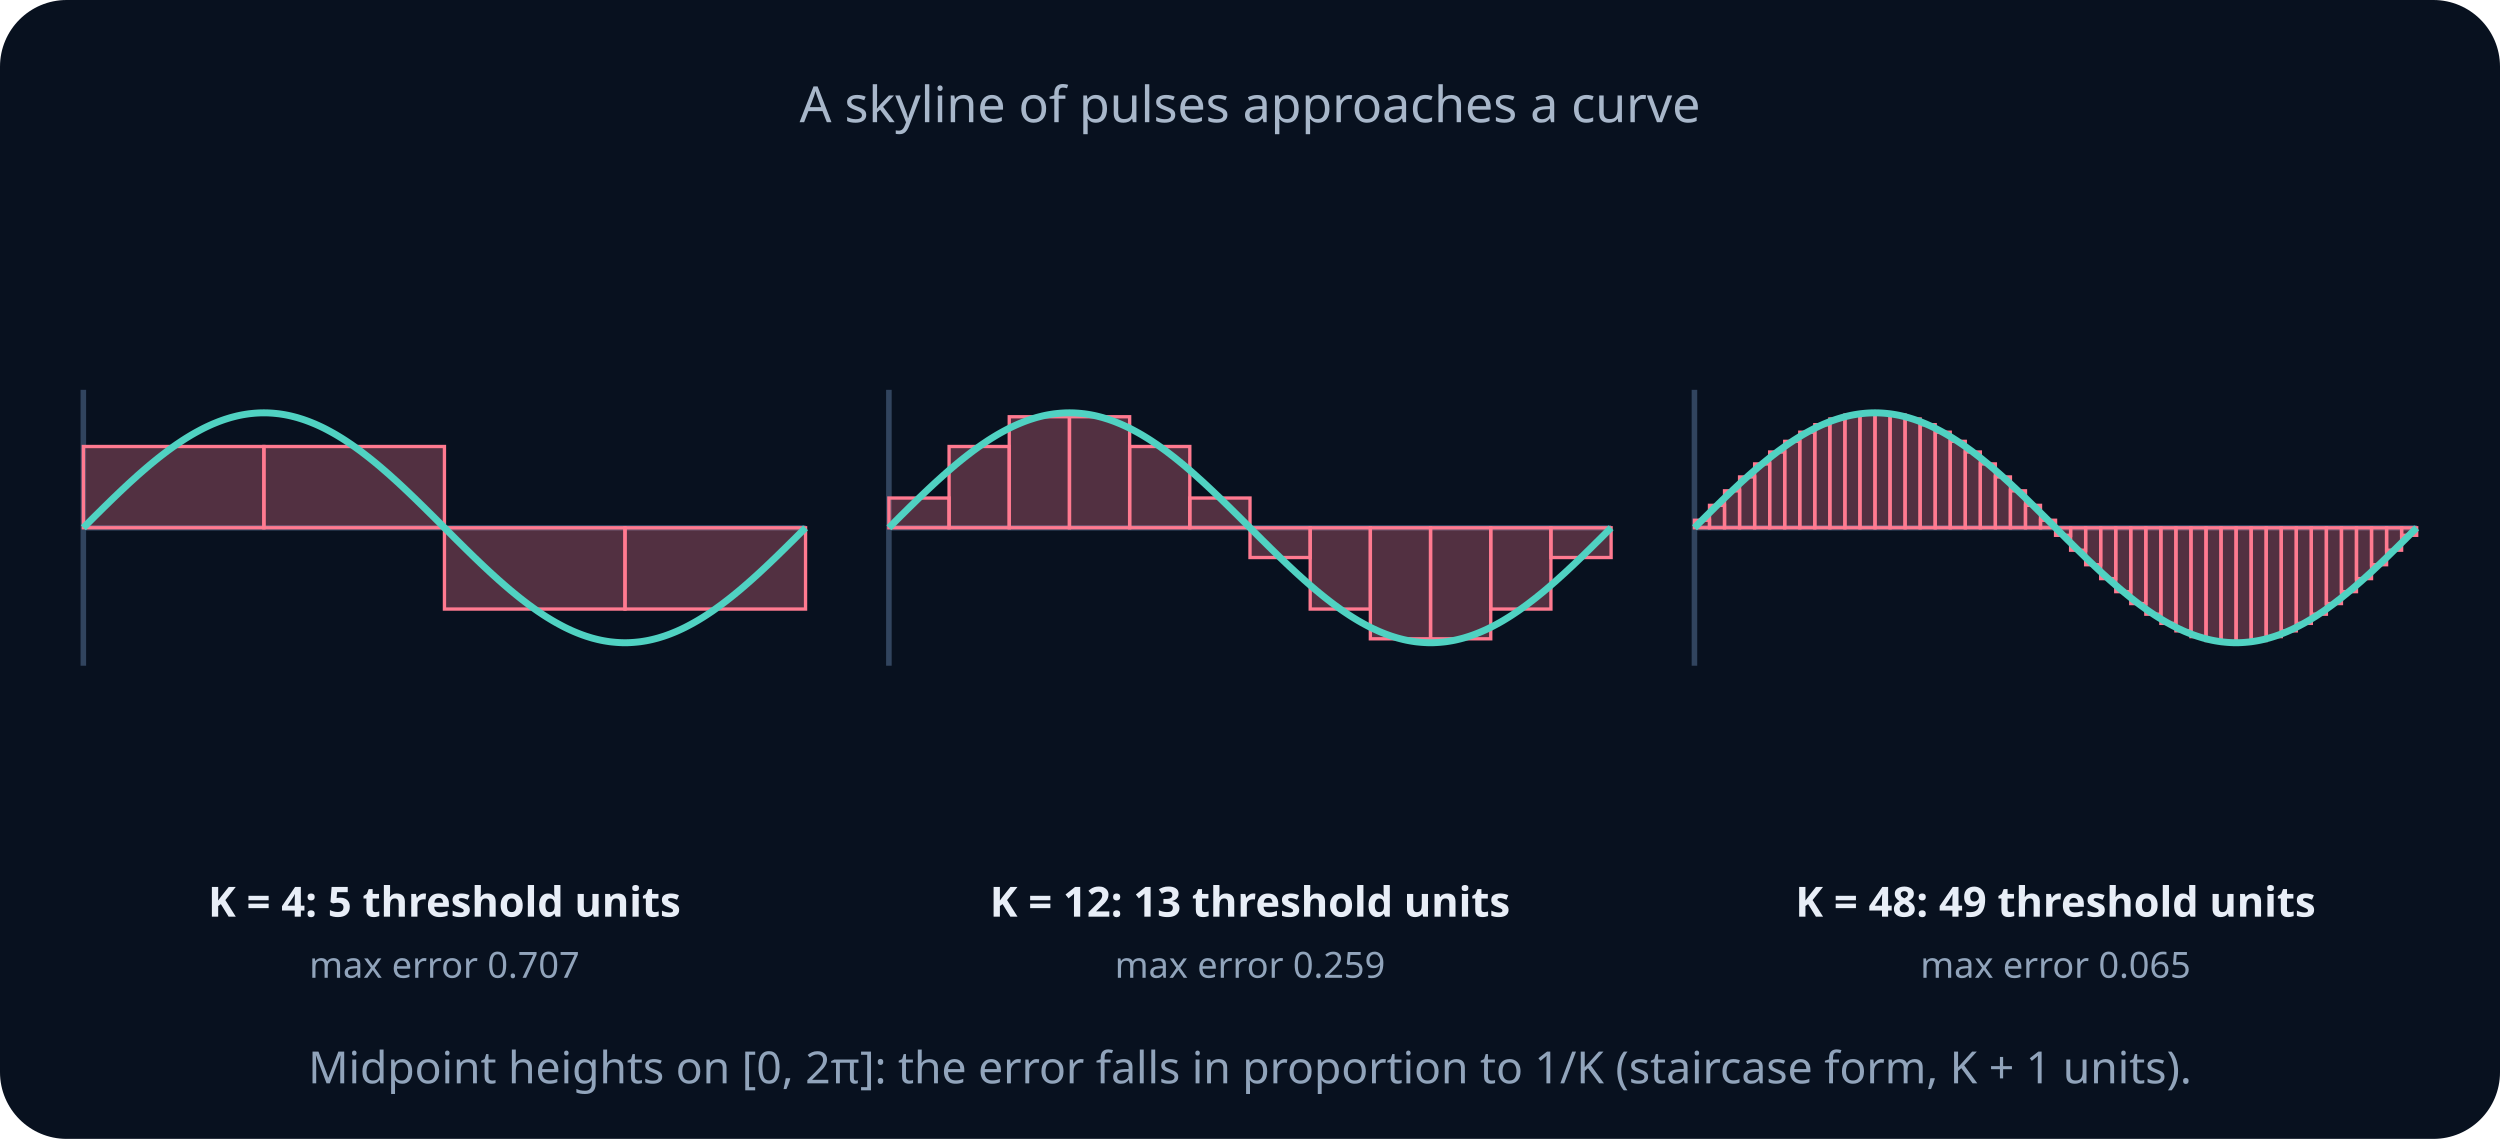
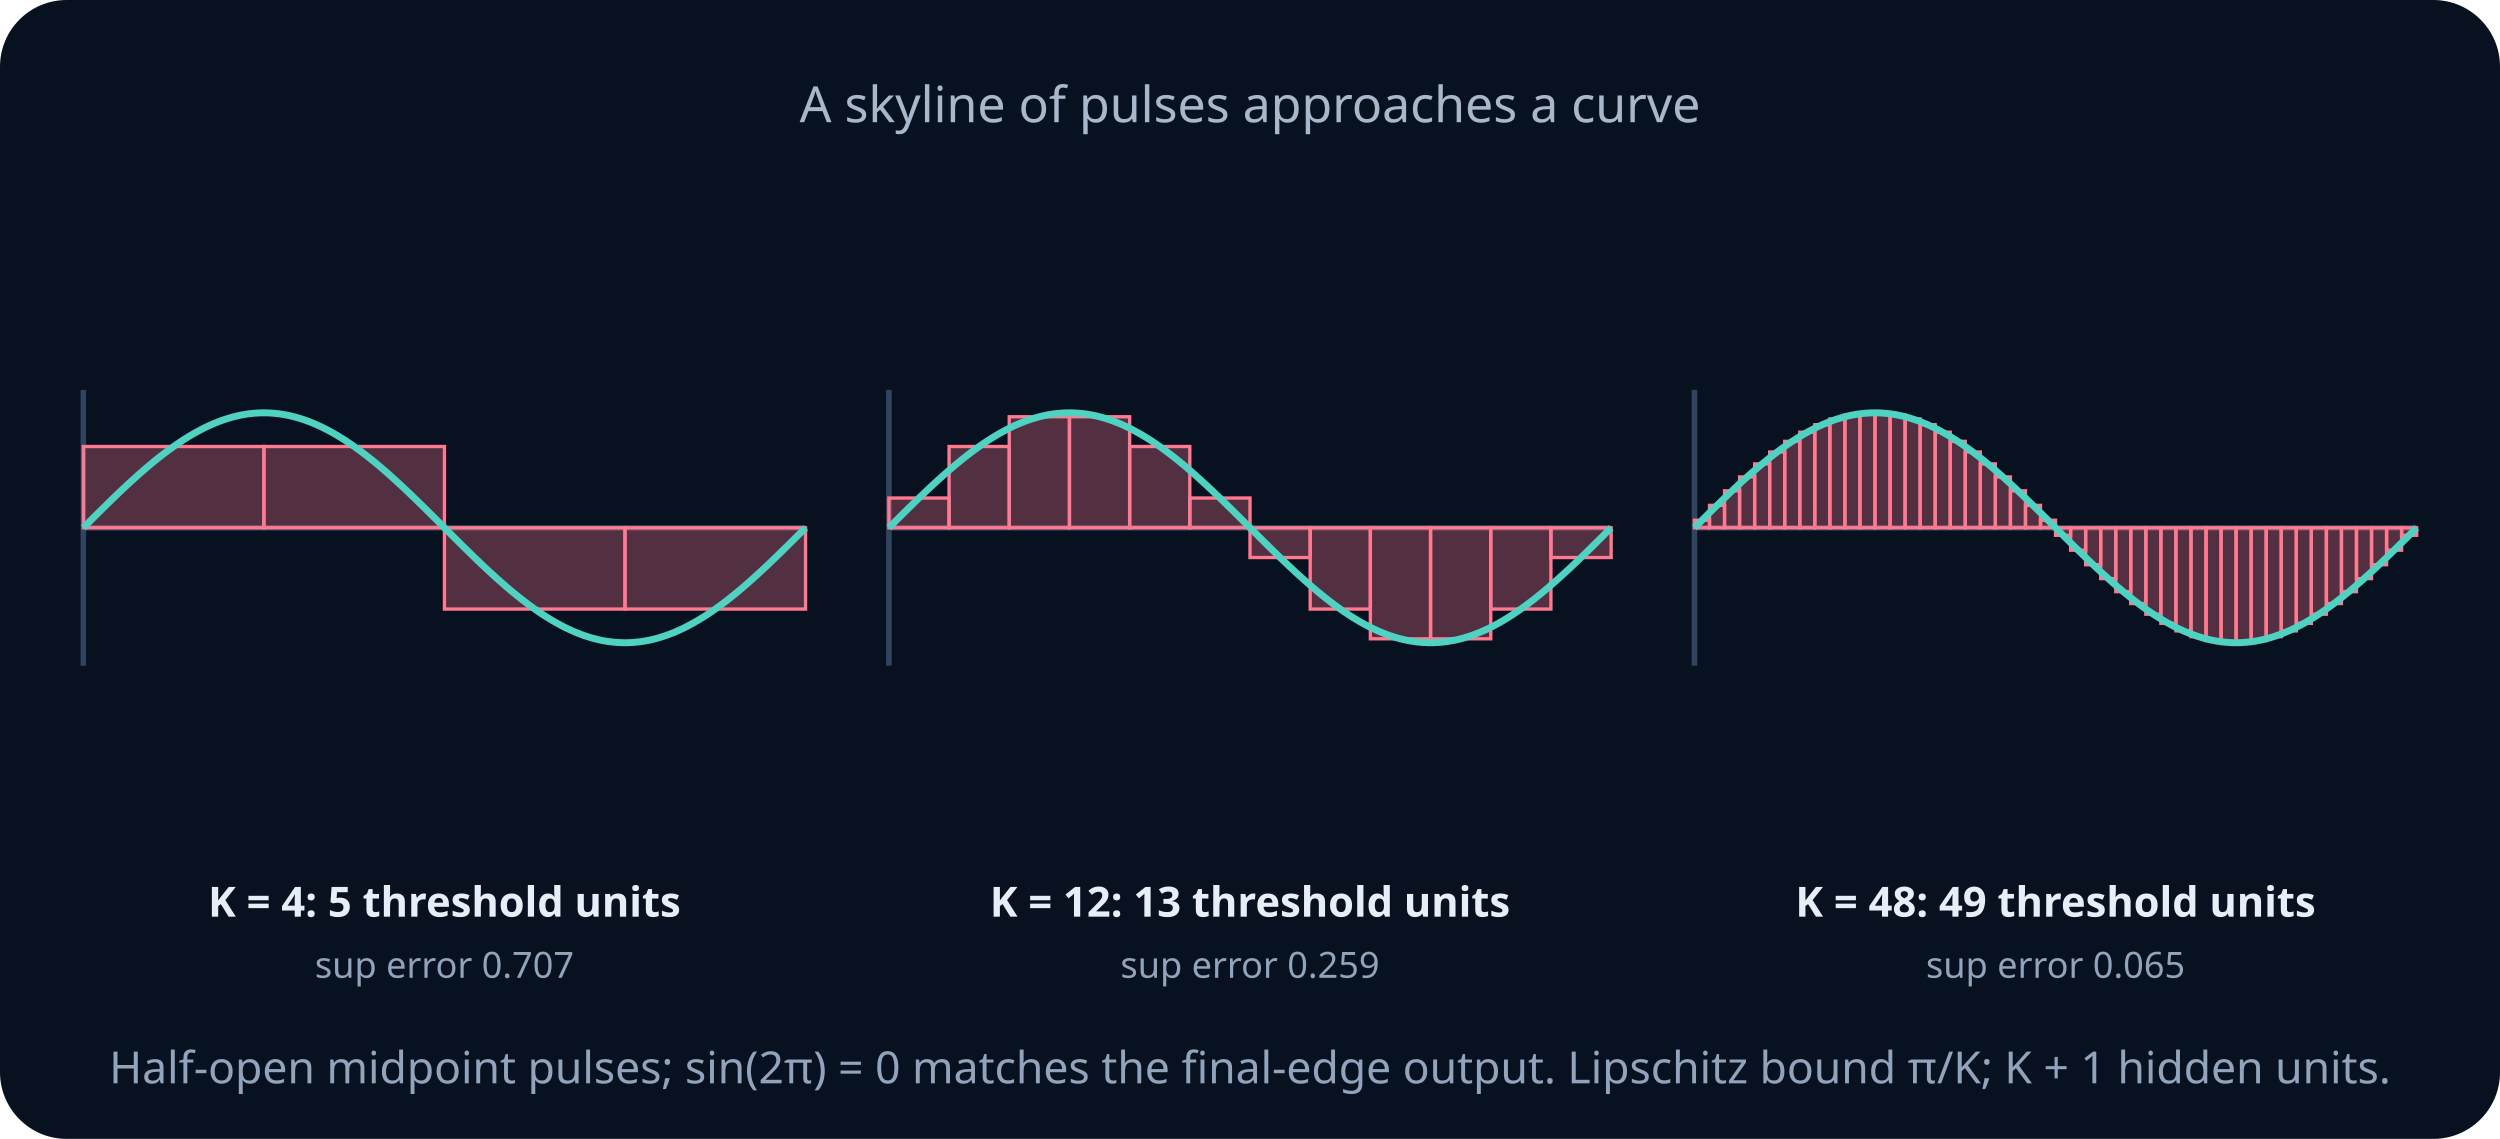
<svg xmlns="http://www.w3.org/2000/svg" width="900" height="410" viewBox="0 0 900 410" role="img" aria-labelledby="nn01-sky-title nn01-sky-desc">
  <rect width="900" height="410" rx="24" fill="#08111f" />
  <text x="450" y="44" fill="#a8b7ca" font-family="system-ui" font-size="18" text-anchor="middle">A skyline of pulses approaches a curve</text>
  <defs>
    <clipPath id="clip-30-80">
      <rect x="30" y="140.34" width="260" height="99.31" />
    </clipPath>
  </defs>
  <path d="M30 190L290 190M30 239.66L30 140.34" stroke="#31445e" stroke-width="2" />
  <path d="M30 190L95 190L95 160.74L30 160.74Z" fill="#ff7a90" fill-opacity="0.3" stroke="#ff7a90" stroke-width="1.2" />
  <path d="M95 190L160 190L160 160.74L95 160.74Z" fill="#ff7a90" fill-opacity="0.3" stroke="#ff7a90" stroke-width="1.2" />
  <path d="M160 190L225 190L225 219.26L160 219.26Z" fill="#ff7a90" fill-opacity="0.3" stroke="#ff7a90" stroke-width="1.2" />
  <path d="M225 190L290 190L290 219.26L225 219.26Z" fill="#ff7a90" fill-opacity="0.3" stroke="#ff7a90" stroke-width="1.2" />
  <path d="M30 190L31.08 188.92L32.17 187.83L33.25 186.75L34.33 185.67L35.42 184.6L36.5 183.53L37.58 182.46L38.67 181.4L39.75 180.34L40.83 179.29L41.92 178.25L43 177.21L44.08 176.19L45.17 175.17L46.25 174.16L47.33 173.17L48.42 172.19L49.5 171.21L50.58 170.26L51.67 169.31L52.75 168.38L53.83 167.46L54.92 166.56L56 165.68L57.08 164.81L58.17 163.96L59.25 163.13L60.33 162.31L61.42 161.52L62.5 160.74L63.58 159.98L64.67 159.25L65.75 158.53L66.83 157.84L67.92 157.17L69 156.52L70.08 155.9L71.17 155.3L72.25 154.72L73.33 154.16L74.42 153.63L75.5 153.13L76.58 152.65L77.67 152.2L78.75 151.77L79.83 151.37L80.92 150.99L82 150.65L83.08 150.32L84.17 150.03L85.25 149.76L86.33 149.52L87.42 149.31L88.5 149.13L89.58 148.97L90.67 148.85L91.75 148.75L92.83 148.68L93.92 148.63L95 148.62L96.08 148.63L97.17 148.68L98.25 148.75L99.33 148.85L100.42 148.97L101.5 149.13L102.58 149.31L103.67 149.52L104.75 149.76L105.83 150.03L106.92 150.32L108 150.65L109.08 150.99L110.17 151.37L111.25 151.77L112.33 152.2L113.42 152.65L114.5 153.13L115.58 153.63L116.67 154.16L117.75 154.72L118.83 155.3L119.92 155.9L121 156.52L122.08 157.17L123.17 157.84L124.25 158.53L125.33 159.25L126.42 159.98L127.5 160.74L128.58 161.52L129.67 162.31L130.75 163.13L131.83 163.96L132.92 164.81L134 165.68L135.08 166.56L136.17 167.46L137.25 168.38L138.33 169.31L139.42 170.26L140.5 171.21L141.58 172.19L142.67 173.17L143.75 174.16L144.83 175.17L145.92 176.19L147 177.21L148.08 178.25L149.17 179.29L150.25 180.34L151.33 181.4L152.42 182.46L153.5 183.53L154.58 184.6L155.67 185.67L156.75 186.75L157.83 187.83L158.92 188.92L160 190L161.08 191.08L162.17 192.17L163.25 193.25L164.33 194.33L165.42 195.4L166.5 196.47L167.58 197.54L168.67 198.6L169.75 199.66L170.83 200.71L171.92 201.75L173 202.79L174.08 203.81L175.17 204.83L176.25 205.84L177.33 206.83L178.42 207.81L179.5 208.79L180.58 209.74L181.67 210.69L182.75 211.62L183.83 212.54L184.92 213.44L186 214.32L187.08 215.19L188.17 216.04L189.25 216.87L190.33 217.69L191.42 218.48L192.5 219.26L193.58 220.02L194.67 220.75L195.75 221.47L196.83 222.16L197.92 222.83L199 223.48L200.08 224.1L201.17 224.7L202.25 225.28L203.33 225.84L204.42 226.37L205.5 226.87L206.58 227.35L207.67 227.8L208.75 228.23L209.83 228.63L210.92 229.01L212 229.35L213.08 229.68L214.17 229.97L215.25 230.24L216.33 230.48L217.42 230.69L218.5 230.87L219.58 231.03L220.67 231.15L221.75 231.25L222.83 231.32L223.92 231.37L225 231.38L226.08 231.37L227.17 231.32L228.25 231.25L229.33 231.15L230.42 231.03L231.5 230.87L232.58 230.69L233.67 230.48L234.75 230.24L235.83 229.97L236.92 229.68L238 229.35L239.08 229.01L240.17 228.63L241.25 228.23L242.33 227.8L243.42 227.35L244.5 226.87L245.58 226.37L246.67 225.84L247.75 225.28L248.83 224.7L249.92 224.1L251 223.48L252.08 222.83L253.17 222.16L254.25 221.47L255.33 220.75L256.42 220.02L257.5 219.26L258.58 218.48L259.67 217.69L260.75 216.87L261.83 216.04L262.92 215.19L264 214.32L265.08 213.44L266.17 212.54L267.25 211.62L268.33 210.69L269.42 209.74L270.5 208.79L271.58 207.81L272.67 206.83L273.75 205.84L274.83 204.83L275.92 203.81L277 202.79L278.08 201.75L279.17 200.71L280.25 199.66L281.33 198.6L282.42 197.54L283.5 196.47L284.58 195.4L285.67 194.33L286.75 193.25L287.83 192.17L288.92 191.08L290 190" stroke="#50d2c2" stroke-width="2.5" fill="none" />
  <text x="160" y="330" fill="#e8eef7" font-family="system-ui" font-size="15" text-anchor="middle" font-weight="600">K = 4: 5 threshold units</text>
-   <text x="160" y="352" fill="#91a4bb" font-family="system-ui" font-size="13" text-anchor="middle">max error 0.707</text>
+   <text x="160" y="352" fill="#91a4bb" font-family="system-ui" font-size="13" text-anchor="middle">sup error 0.707</text>
  <defs>
    <clipPath id="clip-320-80">
      <rect x="320" y="140.34" width="260" height="99.31" />
    </clipPath>
  </defs>
  <path d="M320 190L580 190M320 239.66L320 140.34" stroke="#31445e" stroke-width="2" />
  <path d="M320 190L341.67 190L341.67 179.29L320 179.29Z" fill="#ff7a90" fill-opacity="0.3" stroke="#ff7a90" stroke-width="1.2" />
  <path d="M341.67 190L363.33 190L363.33 160.74L341.67 160.74Z" fill="#ff7a90" fill-opacity="0.3" stroke="#ff7a90" stroke-width="1.2" />
  <path d="M363.33 190L385 190L385 150.03L363.33 150.03Z" fill="#ff7a90" fill-opacity="0.3" stroke="#ff7a90" stroke-width="1.2" />
  <path d="M385 190L406.67 190L406.67 150.03L385 150.03Z" fill="#ff7a90" fill-opacity="0.3" stroke="#ff7a90" stroke-width="1.2" />
  <path d="M406.67 190L428.33 190L428.33 160.74L406.67 160.74Z" fill="#ff7a90" fill-opacity="0.3" stroke="#ff7a90" stroke-width="1.2" />
  <path d="M428.33 190L450 190L450 179.29L428.33 179.29Z" fill="#ff7a90" fill-opacity="0.3" stroke="#ff7a90" stroke-width="1.2" />
  <path d="M450 190L471.67 190L471.67 200.71L450 200.71Z" fill="#ff7a90" fill-opacity="0.3" stroke="#ff7a90" stroke-width="1.2" />
  <path d="M471.67 190L493.33 190L493.33 219.26L471.67 219.26Z" fill="#ff7a90" fill-opacity="0.3" stroke="#ff7a90" stroke-width="1.2" />
  <path d="M493.33 190L515 190L515 229.97L493.33 229.97Z" fill="#ff7a90" fill-opacity="0.3" stroke="#ff7a90" stroke-width="1.2" />
  <path d="M515 190L536.67 190L536.67 229.97L515 229.97Z" fill="#ff7a90" fill-opacity="0.3" stroke="#ff7a90" stroke-width="1.2" />
  <path d="M536.67 190L558.33 190L558.33 219.26L536.67 219.26Z" fill="#ff7a90" fill-opacity="0.3" stroke="#ff7a90" stroke-width="1.2" />
  <path d="M558.33 190L580 190L580 200.71L558.33 200.71Z" fill="#ff7a90" fill-opacity="0.3" stroke="#ff7a90" stroke-width="1.2" />
  <path d="M320 190L321.08 188.92L322.17 187.83L323.25 186.75L324.33 185.67L325.42 184.6L326.5 183.53L327.58 182.46L328.67 181.4L329.75 180.34L330.83 179.29L331.92 178.25L333 177.21L334.08 176.19L335.17 175.17L336.25 174.16L337.33 173.17L338.42 172.19L339.5 171.21L340.58 170.26L341.67 169.31L342.75 168.38L343.83 167.46L344.92 166.56L346 165.68L347.08 164.81L348.17 163.96L349.25 163.13L350.33 162.31L351.42 161.52L352.5 160.74L353.58 159.98L354.67 159.25L355.75 158.53L356.83 157.84L357.92 157.17L359 156.52L360.08 155.9L361.17 155.3L362.25 154.72L363.33 154.16L364.42 153.63L365.5 153.13L366.58 152.65L367.67 152.2L368.75 151.77L369.83 151.37L370.92 150.99L372 150.65L373.08 150.32L374.17 150.03L375.25 149.76L376.33 149.52L377.42 149.31L378.5 149.13L379.58 148.97L380.67 148.85L381.75 148.75L382.83 148.68L383.92 148.63L385 148.62L386.08 148.63L387.17 148.68L388.25 148.75L389.33 148.85L390.42 148.97L391.5 149.13L392.58 149.31L393.67 149.52L394.75 149.76L395.83 150.03L396.92 150.32L398 150.65L399.08 150.99L400.17 151.37L401.25 151.77L402.33 152.2L403.42 152.65L404.5 153.13L405.58 153.63L406.67 154.16L407.75 154.72L408.83 155.3L409.92 155.9L411 156.52L412.08 157.17L413.17 157.84L414.25 158.53L415.33 159.25L416.42 159.98L417.5 160.74L418.58 161.52L419.67 162.31L420.75 163.13L421.83 163.96L422.92 164.81L424 165.68L425.08 166.56L426.17 167.46L427.25 168.38L428.33 169.31L429.42 170.26L430.5 171.21L431.58 172.19L432.67 173.17L433.75 174.16L434.83 175.17L435.92 176.19L437 177.21L438.08 178.25L439.17 179.29L440.25 180.34L441.33 181.4L442.42 182.46L443.5 183.53L444.58 184.6L445.67 185.67L446.75 186.75L447.83 187.83L448.92 188.92L450 190L451.08 191.08L452.17 192.17L453.25 193.25L454.33 194.33L455.42 195.4L456.5 196.47L457.58 197.54L458.67 198.6L459.75 199.66L460.83 200.71L461.92 201.75L463 202.79L464.08 203.81L465.17 204.83L466.25 205.84L467.33 206.83L468.42 207.81L469.5 208.79L470.58 209.74L471.67 210.69L472.75 211.62L473.83 212.54L474.92 213.44L476 214.32L477.08 215.19L478.17 216.04L479.25 216.87L480.33 217.69L481.42 218.48L482.5 219.26L483.58 220.02L484.67 220.75L485.75 221.47L486.83 222.16L487.92 222.83L489 223.48L490.08 224.1L491.17 224.7L492.25 225.28L493.33 225.84L494.42 226.37L495.5 226.87L496.58 227.35L497.67 227.8L498.75 228.23L499.83 228.63L500.92 229.01L502 229.35L503.08 229.68L504.17 229.97L505.25 230.24L506.33 230.48L507.42 230.69L508.5 230.87L509.58 231.03L510.67 231.15L511.75 231.25L512.83 231.32L513.92 231.37L515 231.38L516.08 231.37L517.17 231.32L518.25 231.25L519.33 231.15L520.42 231.03L521.5 230.87L522.58 230.69L523.67 230.48L524.75 230.24L525.83 229.97L526.92 229.68L528 229.35L529.08 229.01L530.17 228.63L531.25 228.23L532.33 227.8L533.42 227.35L534.5 226.87L535.58 226.37L536.67 225.84L537.75 225.28L538.83 224.7L539.92 224.1L541 223.48L542.08 222.83L543.17 222.16L544.25 221.47L545.33 220.75L546.42 220.02L547.5 219.26L548.58 218.48L549.67 217.69L550.75 216.87L551.83 216.04L552.92 215.19L554 214.32L555.08 213.44L556.17 212.54L557.25 211.62L558.33 210.69L559.42 209.74L560.5 208.79L561.58 207.81L562.67 206.83L563.75 205.84L564.83 204.83L565.92 203.81L567 202.79L568.08 201.75L569.17 200.71L570.25 199.66L571.33 198.6L572.42 197.54L573.5 196.47L574.58 195.4L575.67 194.33L576.75 193.25L577.83 192.17L578.92 191.08L580 190" stroke="#50d2c2" stroke-width="2.5" fill="none" />
  <text x="450" y="330" fill="#e8eef7" font-family="system-ui" font-size="15" text-anchor="middle" font-weight="600">K = 12: 13 threshold units</text>
-   <text x="450" y="352" fill="#91a4bb" font-family="system-ui" font-size="13" text-anchor="middle">max error 0.259</text>
+   <text x="450" y="352" fill="#91a4bb" font-family="system-ui" font-size="13" text-anchor="middle">sup error 0.259</text>
  <defs>
    <clipPath id="clip-610-80">
      <rect x="610" y="140.34" width="260" height="99.31" />
    </clipPath>
  </defs>
  <path d="M610 190L870 190M610 239.66L610 140.34" stroke="#31445e" stroke-width="2" />
  <path d="M610 190L615.42 190L615.42 187.29L610 187.29Z" fill="#ff7a90" fill-opacity="0.3" stroke="#ff7a90" stroke-width="1.2" />
  <path d="M615.42 190L620.83 190L620.83 181.93L615.42 181.93Z" fill="#ff7a90" fill-opacity="0.3" stroke="#ff7a90" stroke-width="1.2" />
  <path d="M620.83 190L626.25 190L626.25 176.7L620.83 176.7Z" fill="#ff7a90" fill-opacity="0.3" stroke="#ff7a90" stroke-width="1.2" />
  <path d="M626.25 190L631.67 190L631.67 171.7L626.25 171.7Z" fill="#ff7a90" fill-opacity="0.3" stroke="#ff7a90" stroke-width="1.2" />
  <path d="M631.67 190L637.08 190L637.08 167.01L631.67 167.01Z" fill="#ff7a90" fill-opacity="0.3" stroke="#ff7a90" stroke-width="1.2" />
  <path d="M637.08 190L642.5 190L642.5 162.72L637.08 162.72Z" fill="#ff7a90" fill-opacity="0.3" stroke="#ff7a90" stroke-width="1.2" />
  <path d="M642.5 190L647.92 190L647.92 158.89L642.5 158.89Z" fill="#ff7a90" fill-opacity="0.3" stroke="#ff7a90" stroke-width="1.2" />
  <path d="M647.92 190L653.33 190L653.33 155.59L647.92 155.59Z" fill="#ff7a90" fill-opacity="0.3" stroke="#ff7a90" stroke-width="1.2" />
  <path d="M653.33 190L658.75 190L658.75 152.89L653.33 152.89Z" fill="#ff7a90" fill-opacity="0.3" stroke="#ff7a90" stroke-width="1.2" />
  <path d="M658.75 190L664.17 190L664.17 150.82L658.75 150.82Z" fill="#ff7a90" fill-opacity="0.3" stroke="#ff7a90" stroke-width="1.2" />
  <path d="M664.17 190L669.58 190L669.58 149.41L664.17 149.41Z" fill="#ff7a90" fill-opacity="0.3" stroke="#ff7a90" stroke-width="1.2" />
  <path d="M669.58 190L675 190L675 148.71L669.58 148.71Z" fill="#ff7a90" fill-opacity="0.3" stroke="#ff7a90" stroke-width="1.2" />
  <path d="M675 190L680.42 190L680.42 148.71L675 148.71Z" fill="#ff7a90" fill-opacity="0.3" stroke="#ff7a90" stroke-width="1.2" />
  <path d="M680.42 190L685.83 190L685.83 149.41L680.42 149.41Z" fill="#ff7a90" fill-opacity="0.3" stroke="#ff7a90" stroke-width="1.2" />
  <path d="M685.83 190L691.25 190L691.25 150.82L685.83 150.82Z" fill="#ff7a90" fill-opacity="0.3" stroke="#ff7a90" stroke-width="1.2" />
  <path d="M691.25 190L696.67 190L696.67 152.89L691.25 152.89Z" fill="#ff7a90" fill-opacity="0.3" stroke="#ff7a90" stroke-width="1.2" />
  <path d="M696.67 190L702.08 190L702.08 155.59L696.67 155.59Z" fill="#ff7a90" fill-opacity="0.3" stroke="#ff7a90" stroke-width="1.2" />
  <path d="M702.08 190L707.5 190L707.5 158.89L702.08 158.89Z" fill="#ff7a90" fill-opacity="0.3" stroke="#ff7a90" stroke-width="1.2" />
  <path d="M707.5 190L712.92 190L712.92 162.72L707.5 162.72Z" fill="#ff7a90" fill-opacity="0.3" stroke="#ff7a90" stroke-width="1.2" />
  <path d="M712.92 190L718.33 190L718.33 167.01L712.92 167.01Z" fill="#ff7a90" fill-opacity="0.3" stroke="#ff7a90" stroke-width="1.2" />
  <path d="M718.33 190L723.75 190L723.75 171.7L718.33 171.7Z" fill="#ff7a90" fill-opacity="0.3" stroke="#ff7a90" stroke-width="1.2" />
  <path d="M723.75 190L729.17 190L729.17 176.7L723.75 176.7Z" fill="#ff7a90" fill-opacity="0.3" stroke="#ff7a90" stroke-width="1.2" />
  <path d="M729.17 190L734.58 190L734.58 181.93L729.17 181.93Z" fill="#ff7a90" fill-opacity="0.3" stroke="#ff7a90" stroke-width="1.2" />
  <path d="M734.58 190L740 190L740 187.29L734.58 187.29Z" fill="#ff7a90" fill-opacity="0.3" stroke="#ff7a90" stroke-width="1.2" />
  <path d="M740 190L745.42 190L745.42 192.71L740 192.71Z" fill="#ff7a90" fill-opacity="0.3" stroke="#ff7a90" stroke-width="1.2" />
  <path d="M745.42 190L750.83 190L750.83 198.07L745.42 198.07Z" fill="#ff7a90" fill-opacity="0.3" stroke="#ff7a90" stroke-width="1.2" />
  <path d="M750.83 190L756.25 190L756.25 203.3L750.83 203.3Z" fill="#ff7a90" fill-opacity="0.3" stroke="#ff7a90" stroke-width="1.2" />
  <path d="M756.25 190L761.67 190L761.67 208.3L756.25 208.3Z" fill="#ff7a90" fill-opacity="0.3" stroke="#ff7a90" stroke-width="1.2" />
  <path d="M761.67 190L767.08 190L767.08 212.99L761.67 212.99Z" fill="#ff7a90" fill-opacity="0.3" stroke="#ff7a90" stroke-width="1.2" />
  <path d="M767.08 190L772.5 190L772.5 217.28L767.08 217.28Z" fill="#ff7a90" fill-opacity="0.3" stroke="#ff7a90" stroke-width="1.2" />
  <path d="M772.5 190L777.92 190L777.92 221.11L772.5 221.11Z" fill="#ff7a90" fill-opacity="0.3" stroke="#ff7a90" stroke-width="1.2" />
  <path d="M777.92 190L783.33 190L783.33 224.41L777.92 224.41Z" fill="#ff7a90" fill-opacity="0.3" stroke="#ff7a90" stroke-width="1.2" />
  <path d="M783.33 190L788.75 190L788.75 227.11L783.33 227.11Z" fill="#ff7a90" fill-opacity="0.3" stroke="#ff7a90" stroke-width="1.2" />
  <path d="M788.75 190L794.17 190L794.17 229.18L788.75 229.18Z" fill="#ff7a90" fill-opacity="0.3" stroke="#ff7a90" stroke-width="1.2" />
  <path d="M794.17 190L799.58 190L799.58 230.59L794.17 230.59Z" fill="#ff7a90" fill-opacity="0.3" stroke="#ff7a90" stroke-width="1.2" />
  <path d="M799.58 190L805 190L805 231.29L799.58 231.29Z" fill="#ff7a90" fill-opacity="0.3" stroke="#ff7a90" stroke-width="1.2" />
  <path d="M805 190L810.42 190L810.42 231.29L805 231.29Z" fill="#ff7a90" fill-opacity="0.3" stroke="#ff7a90" stroke-width="1.2" />
  <path d="M810.42 190L815.83 190L815.83 230.59L810.42 230.59Z" fill="#ff7a90" fill-opacity="0.3" stroke="#ff7a90" stroke-width="1.2" />
  <path d="M815.83 190L821.25 190L821.25 229.18L815.83 229.18Z" fill="#ff7a90" fill-opacity="0.3" stroke="#ff7a90" stroke-width="1.2" />
  <path d="M821.25 190L826.67 190L826.67 227.11L821.25 227.11Z" fill="#ff7a90" fill-opacity="0.3" stroke="#ff7a90" stroke-width="1.2" />
  <path d="M826.67 190L832.08 190L832.08 224.41L826.67 224.41Z" fill="#ff7a90" fill-opacity="0.3" stroke="#ff7a90" stroke-width="1.2" />
  <path d="M832.08 190L837.5 190L837.5 221.11L832.08 221.11Z" fill="#ff7a90" fill-opacity="0.3" stroke="#ff7a90" stroke-width="1.2" />
  <path d="M837.5 190L842.92 190L842.92 217.28L837.5 217.28Z" fill="#ff7a90" fill-opacity="0.3" stroke="#ff7a90" stroke-width="1.2" />
  <path d="M842.92 190L848.33 190L848.33 212.99L842.92 212.99Z" fill="#ff7a90" fill-opacity="0.3" stroke="#ff7a90" stroke-width="1.2" />
  <path d="M848.33 190L853.75 190L853.75 208.3L848.33 208.3Z" fill="#ff7a90" fill-opacity="0.3" stroke="#ff7a90" stroke-width="1.2" />
  <path d="M853.75 190L859.17 190L859.17 203.3L853.75 203.3Z" fill="#ff7a90" fill-opacity="0.3" stroke="#ff7a90" stroke-width="1.2" />
  <path d="M859.17 190L864.58 190L864.58 198.07L859.17 198.07Z" fill="#ff7a90" fill-opacity="0.3" stroke="#ff7a90" stroke-width="1.2" />
  <path d="M864.58 190L870 190L870 192.71L864.58 192.71Z" fill="#ff7a90" fill-opacity="0.3" stroke="#ff7a90" stroke-width="1.2" />
  <path d="M610 190L611.08 188.92L612.17 187.83L613.25 186.75L614.33 185.67L615.42 184.6L616.5 183.53L617.58 182.46L618.67 181.4L619.75 180.34L620.83 179.29L621.92 178.25L623 177.21L624.08 176.19L625.17 175.17L626.25 174.16L627.33 173.17L628.42 172.19L629.5 171.21L630.58 170.26L631.67 169.31L632.75 168.38L633.83 167.46L634.92 166.56L636 165.68L637.08 164.81L638.17 163.96L639.25 163.13L640.33 162.31L641.42 161.52L642.5 160.74L643.58 159.98L644.67 159.25L645.75 158.53L646.83 157.84L647.92 157.17L649 156.52L650.08 155.9L651.17 155.3L652.25 154.72L653.33 154.16L654.42 153.63L655.5 153.13L656.58 152.65L657.67 152.2L658.75 151.77L659.83 151.37L660.92 150.99L662 150.65L663.08 150.32L664.17 150.03L665.25 149.76L666.33 149.52L667.42 149.31L668.5 149.13L669.58 148.97L670.67 148.85L671.75 148.75L672.83 148.68L673.92 148.63L675 148.62L676.08 148.63L677.17 148.68L678.25 148.75L679.33 148.85L680.42 148.97L681.5 149.13L682.58 149.31L683.67 149.52L684.75 149.76L685.83 150.03L686.92 150.32L688 150.65L689.08 150.99L690.17 151.37L691.25 151.77L692.33 152.2L693.42 152.65L694.5 153.13L695.58 153.63L696.67 154.16L697.75 154.72L698.83 155.3L699.92 155.9L701 156.52L702.08 157.17L703.17 157.84L704.25 158.53L705.33 159.25L706.42 159.98L707.5 160.74L708.58 161.52L709.67 162.31L710.75 163.13L711.83 163.96L712.92 164.81L714 165.68L715.08 166.56L716.17 167.46L717.25 168.38L718.33 169.31L719.42 170.26L720.5 171.21L721.58 172.19L722.67 173.17L723.75 174.16L724.83 175.17L725.92 176.19L727 177.21L728.08 178.25L729.17 179.29L730.25 180.34L731.33 181.4L732.42 182.46L733.5 183.53L734.58 184.6L735.67 185.67L736.75 186.75L737.83 187.83L738.92 188.92L740 190L741.08 191.08L742.17 192.17L743.25 193.25L744.33 194.33L745.42 195.4L746.5 196.47L747.58 197.54L748.67 198.6L749.75 199.66L750.83 200.71L751.92 201.75L753 202.79L754.08 203.81L755.17 204.83L756.25 205.84L757.33 206.83L758.42 207.81L759.5 208.79L760.58 209.74L761.67 210.69L762.75 211.62L763.83 212.54L764.92 213.44L766 214.32L767.08 215.19L768.17 216.04L769.25 216.87L770.33 217.69L771.42 218.48L772.5 219.26L773.58 220.02L774.67 220.75L775.75 221.47L776.83 222.16L777.92 222.83L779 223.48L780.08 224.1L781.17 224.7L782.25 225.28L783.33 225.84L784.42 226.37L785.5 226.87L786.58 227.35L787.67 227.8L788.75 228.23L789.83 228.63L790.92 229.01L792 229.35L793.08 229.68L794.17 229.97L795.25 230.24L796.33 230.48L797.42 230.69L798.5 230.87L799.58 231.03L800.67 231.15L801.75 231.25L802.83 231.32L803.92 231.37L805 231.38L806.08 231.37L807.17 231.32L808.25 231.25L809.33 231.15L810.42 231.03L811.5 230.87L812.58 230.69L813.67 230.48L814.75 230.24L815.83 229.97L816.92 229.68L818 229.35L819.08 229.01L820.17 228.63L821.25 228.23L822.33 227.8L823.42 227.35L824.5 226.87L825.58 226.37L826.67 225.84L827.75 225.28L828.83 224.7L829.92 224.1L831 223.48L832.08 222.83L833.17 222.16L834.25 221.47L835.33 220.75L836.42 220.02L837.5 219.26L838.58 218.48L839.67 217.69L840.75 216.87L841.83 216.04L842.92 215.19L844 214.32L845.08 213.44L846.17 212.54L847.25 211.62L848.33 210.69L849.42 209.74L850.5 208.79L851.58 207.81L852.67 206.83L853.75 205.84L854.83 204.83L855.92 203.81L857 202.79L858.08 201.75L859.17 200.71L860.25 199.66L861.33 198.6L862.42 197.54L863.5 196.47L864.58 195.4L865.67 194.33L866.75 193.25L867.83 192.17L868.92 191.08L870 190" stroke="#50d2c2" stroke-width="2.5" fill="none" />
  <text x="740" y="330" fill="#e8eef7" font-family="system-ui" font-size="15" text-anchor="middle" font-weight="600">K = 48: 49 threshold units</text>
-   <text x="740" y="352" fill="#91a4bb" font-family="system-ui" font-size="13" text-anchor="middle">max error 0.065</text>
-   <text x="450" y="390" text-anchor="middle" fill="#91a4bb" font-family="system-ui" font-size="16">Midpoint heights on [0, 2π]: the error falls in proportion to 1/K (staircase form, K + 1 units).</text>
+   <text x="740" y="352" fill="#91a4bb" font-family="system-ui" font-size="13" text-anchor="middle">sup error 0.065</text>
+   <text x="450" y="390" text-anchor="middle" fill="#91a4bb" font-family="system-ui" font-size="16">Half-open midpoint pulses; sin(2π) = 0 matches the final-edge output. Lipschitz bound π/K; K + 1 hidden units.</text>
</svg>
